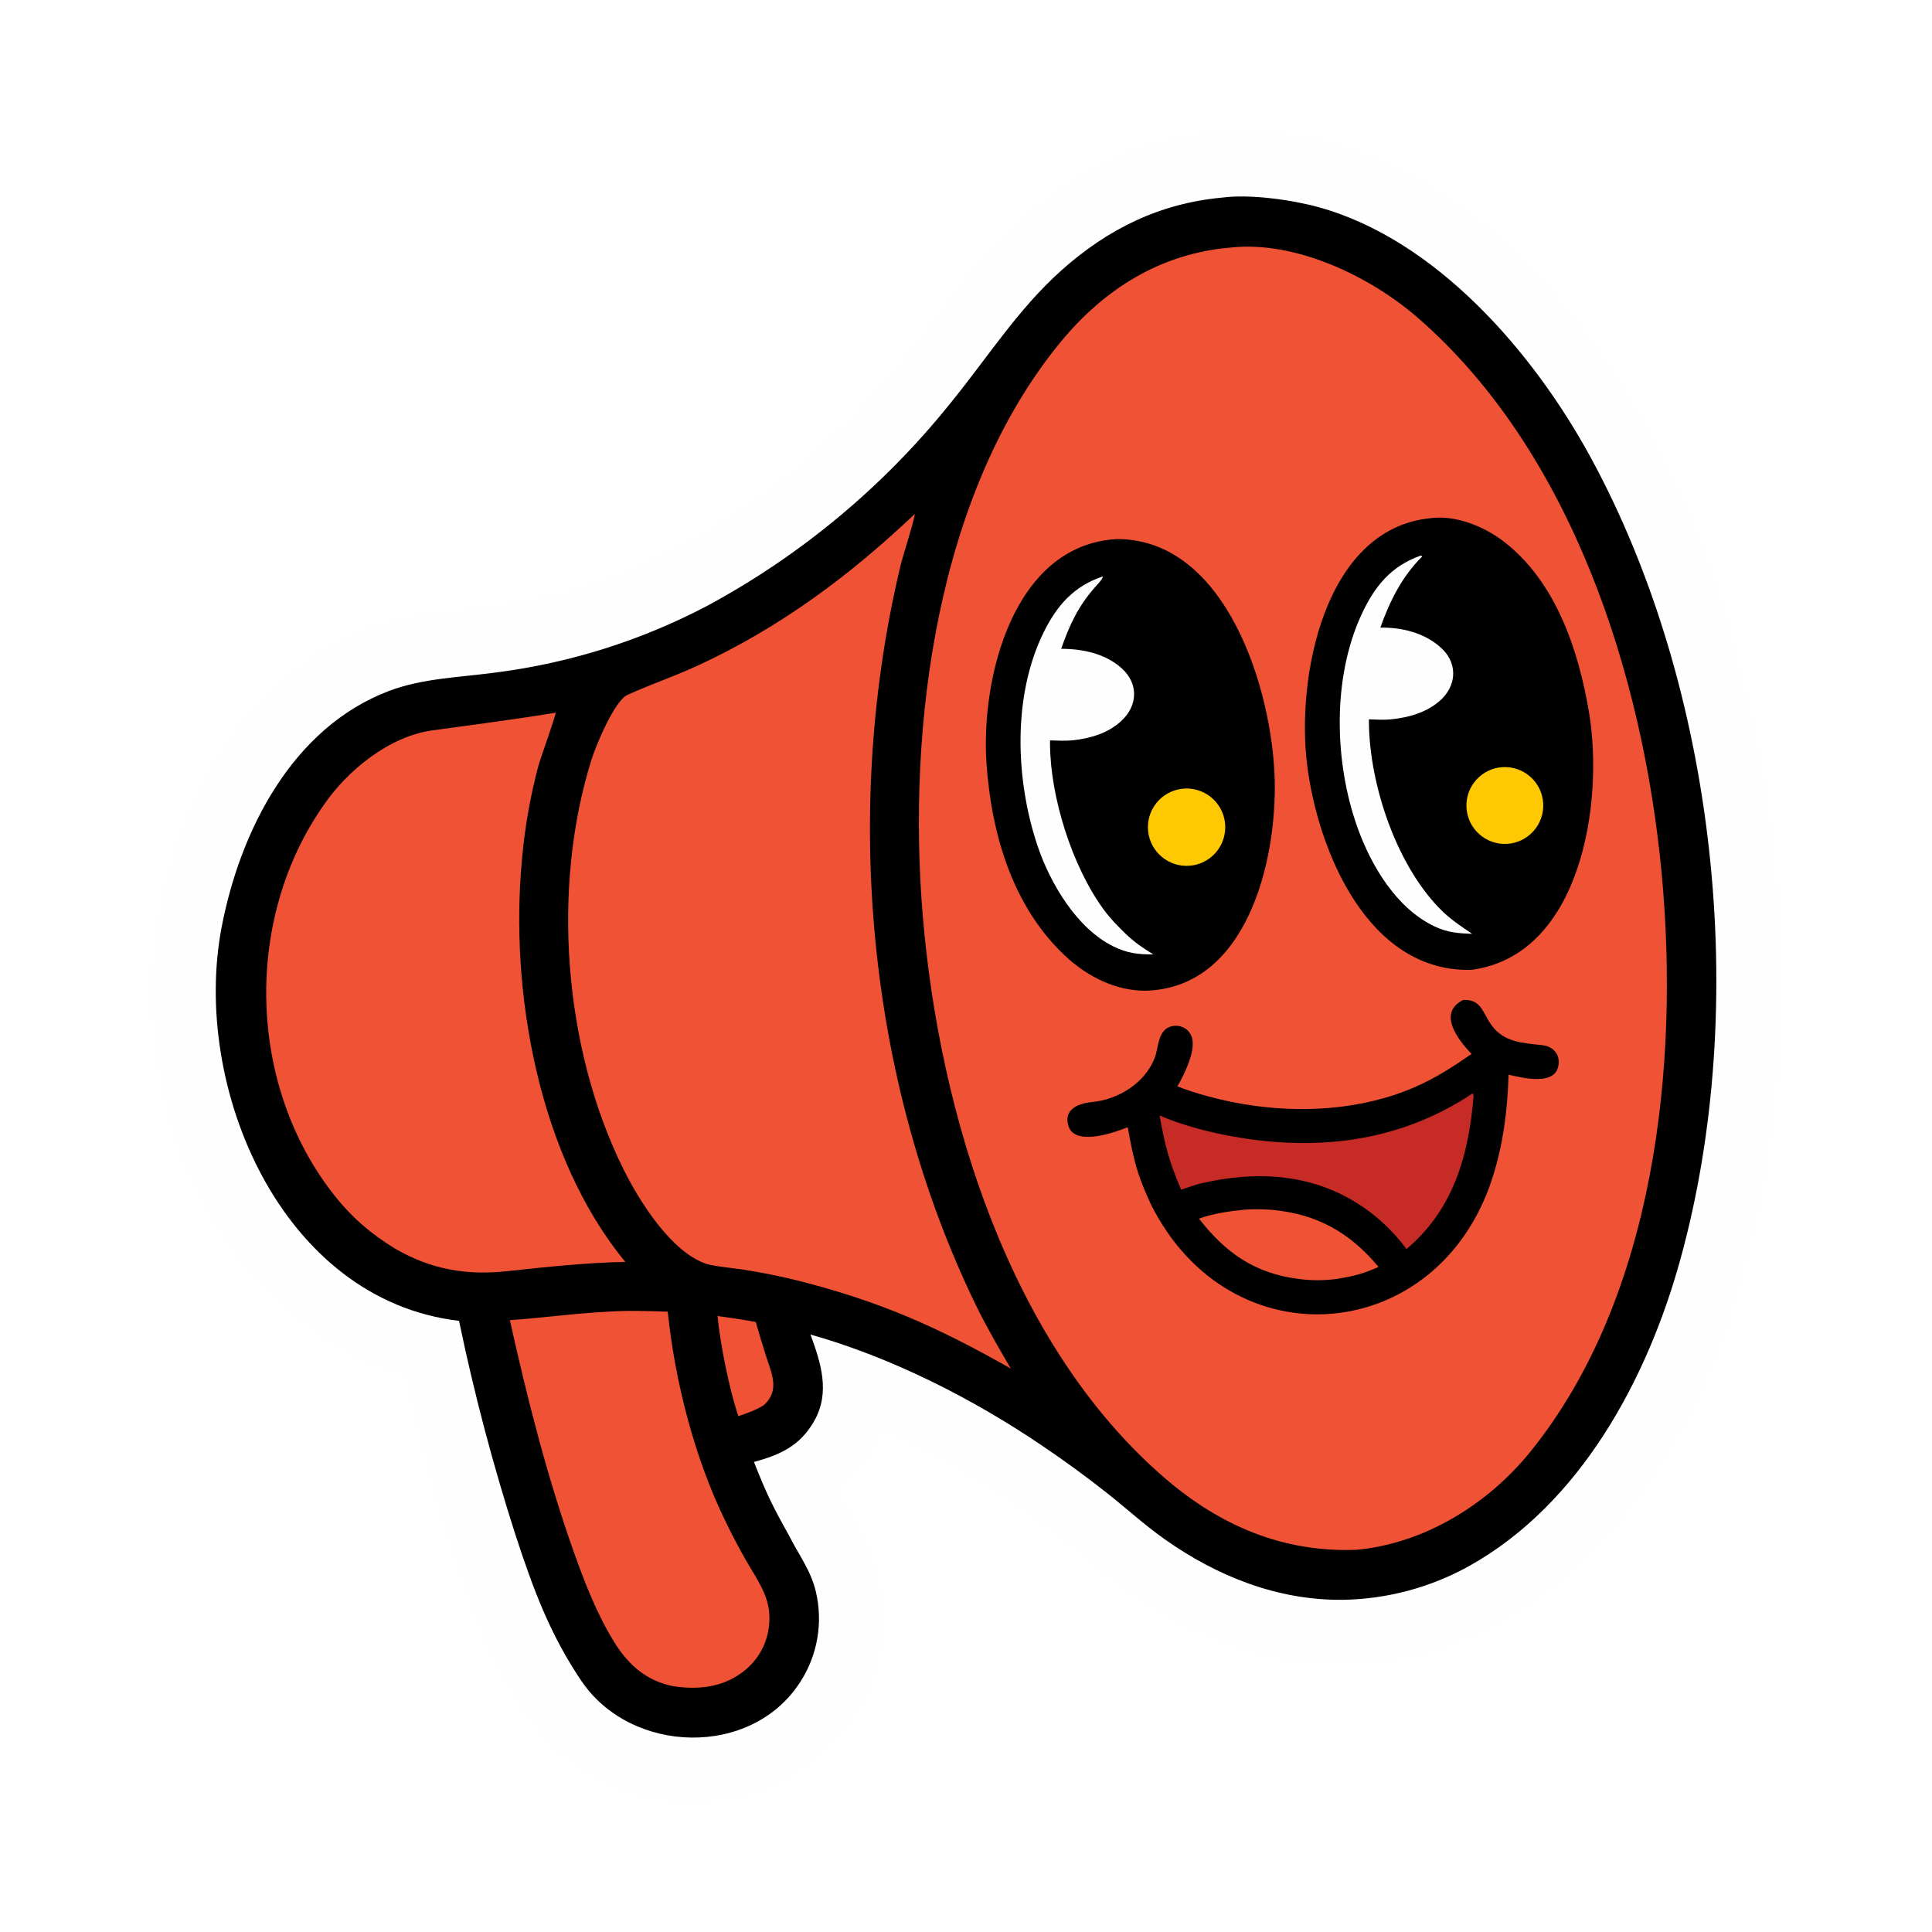
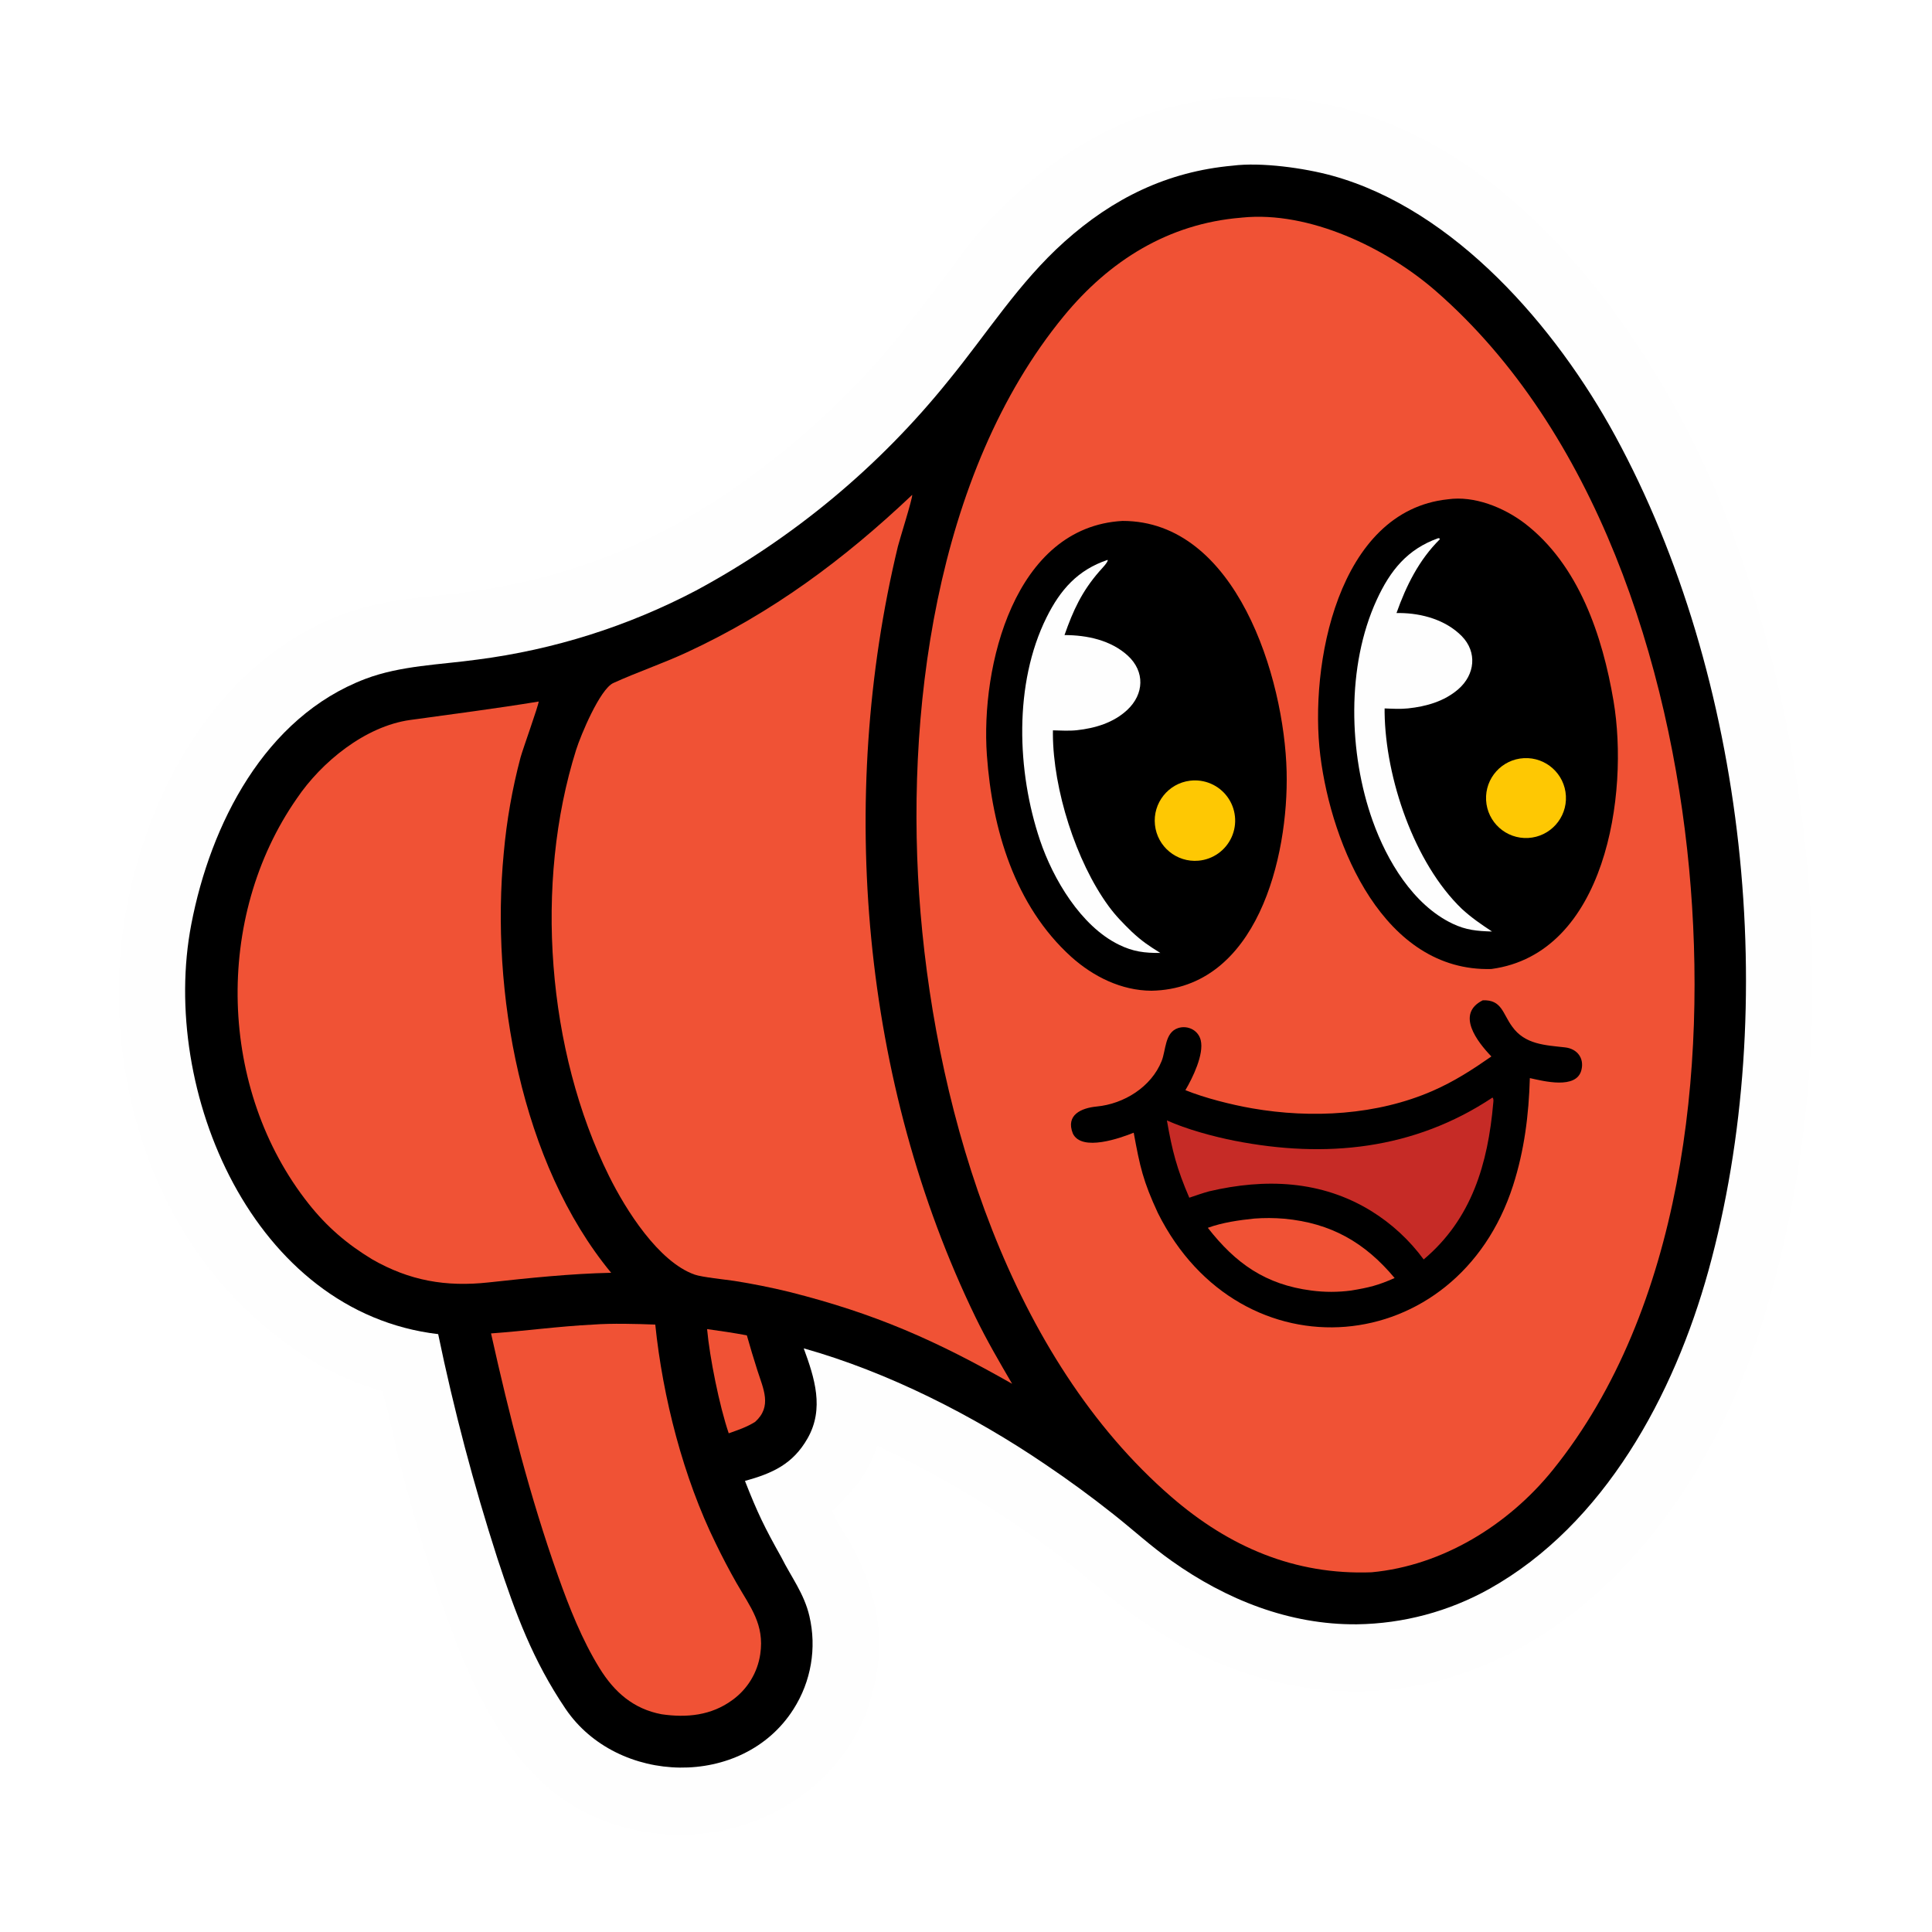
- <svg xmlns="http://www.w3.org/2000/svg" version="1.1" style="display: block;" viewBox="0 0 2048 2048" width="1024" height="1024" preserveAspectRatio="none">
+ <svg xmlns="http://www.w3.org/2000/svg" version="1.1" style="display: block;" viewBox="40.06 40.56 1968.89 1968.89" width="1024" height="1024">
  <path transform="translate(0,0)" fill="rgb(254,254,254)" d="M 1299.59 139.44 C 1358.43 136.813 1417.04 148.275 1470.55 172.874 C 1628.79 244.05 1747.92 426.001 1806.16 584.952 C 1898.99 839.431 1917.13 1133.72 1834.49 1393.34 C 1787.89 1539.72 1690 1685.41 1541.7 1741.95 C 1424.14 1786.77 1303.1 1761.21 1201.66 1691.03 C 1168.99 1668.43 1141.4 1641.64 1109.63 1618.5 C 1054.63 1577.93 995.777 1542.85 933.924 1513.78 C 925.236 1542.67 908.999 1560.32 887.995 1580.46 C 893.673 1593.47 905.248 1609.31 912.111 1623.37 C 939.725 1679.93 943.415 1726.84 923.071 1785.76 C 920.543 1791.75 917.824 1797.65 914.918 1803.46 C 891.558 1849.34 848.065 1884.29 799.276 1899.95 C 745.051 1917.39 686.135 1912.77 635.3 1887.07 C 554.145 1845.18 515.394 1747.61 487.567 1666.25 C 472.718 1622.67 459.563 1578.52 448.134 1533.92 C 442.379 1511.85 436.468 1479.67 429.901 1459.54 L 429.383 1457.98 C 381.743 1445.19 340.409 1419.22 303.577 1386.85 C 213.779 1307.9 167.855 1194.12 161.585 1075.55 C 153.186 916.76 233.533 721.71 393.532 665.077 C 433.498 650.93 470.088 649.942 511.349 644.603 C 593.506 633.973 668.422 610.071 740.293 568.568 C 819.802 522.655 900.127 453.477 957.446 381.562 C 972.902 362.036 988.17 342.362 1003.25 322.543 C 1015.84 305.713 1030.52 284.815 1044.7 269.422 C 1113.85 194.32 1196.65 145.339 1299.59 139.44 z" />
  <path transform="translate(0,0)" fill="rgb(0,0,0)" d="M 1296.03 209.405 C 1325.31 205.639 1369.41 211.801 1397.66 219.592 C 1522.65 254.07 1625.76 373.897 1686.09 484.705 C 1819.86 730.392 1855.71 1065.97 1781.1 1335.6 C 1746.05 1462.27 1675.16 1594.1 1557.84 1659.78 C 1516.5 1682.87 1470.04 1695.28 1422.69 1695.88 C 1354 1696.46 1289.66 1670.71 1234.19 1631.35 C 1212.57 1616.01 1194.98 1599.7 1174.43 1583.47 C 1152.13 1565.79 1129.15 1548.97 1105.56 1533.06 C 1032.06 1483.05 944.872 1438.76 859.147 1414.66 C 870.177 1444.77 880.32 1476.11 863.033 1506.42 C 848.048 1532.7 827.26 1542.03 799.247 1549.76 C 812.24 1582.83 818.991 1596.63 836.307 1627.56 C 846.307 1647.58 859.594 1664.59 864.905 1687.49 C 872.516 1719.99 866.68 1754.18 848.72 1782.32 C 797.167 1863.71 669.075 1859.99 616.28 1781.82 C 582.983 1732.52 565.488 1685.06 546.908 1628.54 C 522.75 1553.55 502.619 1477.31 486.601 1400.16 C 297.887 1378.03 202.491 1151.88 234.98 982.626 C 254.532 880.766 309.729 771.395 412.339 732.437 C 448.443 718.73 488.737 718.002 526.693 712.723 C 604.473 702.683 679.844 678.876 749.278 642.415 C 848.626 588.917 936.233 516.034 1006.92 428.079 C 1046.15 380.154 1078.34 328.54 1124.7 286.991 C 1174.2 242.632 1229.43 215.483 1296.03 209.405 z" />
  <path transform="translate(0,0)" fill="rgb(240,82,53)" d="M 1304.72 262.416 L 1305.95 262.282 C 1374.24 255.409 1452.72 293.034 1503.46 337.297 C 1666.25 479.298 1741.83 716.573 1761.45 925.973 C 1780.42 1128.55 1754.43 1374.98 1622.6 1538.48 C 1577.27 1594.69 1509.98 1636.19 1437.8 1642.87 C 1359.37 1645.79 1292.63 1616.95 1233.91 1566.14 C 1070.02 1424.35 995.771 1180.45 978.186 970.962 C 961.425 771.285 992.498 522.856 1124.21 362.652 C 1170.61 306.22 1230.74 268.461 1304.72 262.416 z" />
  <path transform="translate(0,0)" fill="rgb(0,0,0)" d="M 1184.01 571.43 C 1299.87 571.323 1348.92 731.114 1351.25 826.906 C 1353.37 913.919 1321.28 1048.19 1213.5 1050.21 C 1182.8 1050.02 1154.41 1035.91 1131.85 1015.75 C 1074.1 963.595 1051.13 885.241 1045.79 810.165 C 1039.34 719.57 1073.74 577.536 1184.01 571.43 z" />
  <path transform="translate(0,0)" fill="rgb(254,254,254)" d="M 1168.75 611.159 L 1168.89 611.272 C 1169.49 613.333 1162.41 620.535 1160.41 622.819 C 1142.67 643.159 1133.66 662.632 1124.9 687.758 C 1147.72 687.791 1172.01 692.841 1189.42 708.745 C 1206.99 724.933 1206.09 747.936 1188.84 764.04 C 1174.81 777.142 1156.15 782.676 1137.44 784.722 C 1129.81 785.556 1120.86 785.04 1113.1 784.846 C 1113.06 786.176 1113.05 787.507 1113.06 788.838 C 1113.37 844.917 1136.47 918.289 1169.67 963.769 C 1177.12 973.968 1184.53 981.386 1193.45 990.106 C 1204.11 999.949 1210.11 1003.94 1222.55 1011.7 C 1206.39 1011.83 1194.84 1010.41 1180.21 1003.24 C 1141.56 984.316 1113.21 936.302 1099.93 896.89 C 1076.26 826.622 1073.11 737.241 1106.53 669.875 C 1120.67 641.373 1138.5 621.326 1168.75 611.159 z" />
  <path transform="translate(0,0)" fill="rgb(254,200,3)" d="M 1252.77 836.177 C 1267.47 834.348 1282.02 840.597 1290.81 852.522 C 1299.61 864.447 1301.28 880.19 1295.19 893.699 C 1289.1 907.208 1276.2 916.378 1261.44 917.684 C 1239.17 919.655 1219.43 903.42 1217.07 881.191 C 1214.7 858.961 1230.58 838.936 1252.77 836.177 z" />
  <path transform="translate(0,0)" fill="rgb(0,0,0)" d="M 1515.58 549.388 C 1542.5 545.558 1572.18 557.583 1593.48 573.594 C 1649.08 616.027 1673.22 688.782 1684.4 754.93 C 1700.42 849.758 1676.47 1012.4 1559.88 1028.07 C 1450.59 1031.11 1397.08 902.712 1385.59 810.609 C 1374.14 718.785 1403.15 561.206 1515.58 549.388 z" />
  <path transform="translate(0,0)" fill="rgb(254,254,254)" d="M 1505.72 589.035 L 1506.89 589.143 L 1507.42 590.099 C 1486.16 611.06 1473.06 637.555 1463.23 665.275 C 1464.32 665.27 1465.4 665.273 1466.49 665.286 C 1489.17 665.509 1513.26 672.225 1529.65 688.744 C 1545.75 705.137 1543.22 728.109 1526.29 742.853 C 1511.97 755.333 1493.51 760.528 1474.96 762.485 C 1467.19 763.305 1458.96 762.812 1451.12 762.509 C 1451.09 763.882 1451.09 765.256 1451.11 766.629 C 1451.96 833.5 1481.27 920.125 1529.8 966.774 C 1539.99 976.098 1549.2 982.307 1560.56 989.866 C 1545.38 989.399 1534.17 988.493 1520.25 981.832 C 1480.15 962.64 1453.43 917.64 1438.97 877.159 C 1414.34 808.146 1412.14 719.157 1443.02 651.95 C 1456.9 621.742 1474.32 600.243 1505.72 589.035 z" />
  <path transform="translate(0,0)" fill="rgb(254,200,3)" d="M 1593.07 813.195 C 1615.51 812.023 1634.65 829.238 1635.86 851.669 C 1637.07 874.101 1619.89 893.278 1597.46 894.528 C 1574.98 895.782 1555.74 878.549 1554.53 856.062 C 1553.32 833.574 1570.58 814.37 1593.07 813.195 z" />
  <path transform="translate(0,0)" fill="rgb(0,0,0)" d="M 1551.12 1059.98 C 1570.59 1059.12 1571.44 1073.66 1581.04 1086.64 C 1594.04 1105.07 1614.75 1105.65 1635.03 1107.95 C 1647.33 1109.34 1654.78 1118.87 1651.63 1131.16 C 1646.53 1151.06 1612.92 1142.27 1599.12 1139.24 C 1598.05 1176.77 1593.51 1212.91 1582.02 1248.67 C 1525.01 1426.12 1304.53 1445.83 1220.02 1276.67 C 1204.98 1244.18 1201.82 1229.85 1195.42 1194.89 C 1182.49 1200.09 1142.46 1214.68 1133.39 1195.72 C 1125.84 1176.74 1142.08 1169.7 1157.68 1168.21 C 1185.54 1165.55 1213.29 1148.26 1223.85 1121.94 C 1228.34 1110.75 1226.98 1092.84 1240.57 1088.29 C 1245.57 1086.64 1251.03 1087.19 1255.6 1089.79 C 1259.67 1092.13 1262.6 1096.04 1263.7 1100.6 C 1267.28 1114.99 1255.3 1139.35 1248.09 1151.54 C 1267.82 1159.53 1294.91 1166.38 1316.15 1170.07 C 1376.66 1180.61 1443.36 1177.05 1500.05 1152.27 C 1522.18 1142.6 1540.36 1130.78 1559.92 1117.2 C 1545.56 1102.25 1523.36 1073.81 1551.12 1059.98 z" />
  <path transform="translate(0,0)" fill="rgb(198,43,38)" d="M 1561.07 1159.06 C 1562.45 1160.56 1561.98 1162.85 1561.82 1164.7 C 1556.39 1226.43 1540 1282.74 1490.93 1324.06 C 1476.51 1304.42 1458.46 1287.73 1437.76 1274.87 C 1386.69 1243.29 1329.17 1241.28 1272.26 1254.64 C 1265.66 1256.43 1258.59 1258.95 1252.06 1261.14 C 1239.41 1231.74 1234.61 1213.34 1229.25 1182.38 C 1248.96 1191.33 1276.97 1198.92 1297.99 1203.05 C 1391.01 1221.34 1480.97 1212.3 1561.07 1159.06 z" />
  <path transform="translate(0,0)" fill="rgb(240,82,53)" d="M 1318.33 1282.39 C 1328.5 1281.63 1338.7 1281.68 1348.86 1282.55 C 1396.52 1286.97 1431.15 1306.84 1461.31 1342.99 C 1444.29 1350.56 1435.09 1352.72 1416.99 1355.74 C 1403.59 1357.52 1390 1357.52 1376.6 1355.75 C 1329.69 1349.73 1299.19 1328.04 1270.95 1291.81 C 1285.84 1286.4 1302.65 1284 1318.33 1282.39 z" />
  <path transform="translate(0,0)" fill="rgb(240,82,53)" d="M 969.655 544.869 C 970.217 548.188 956.668 590.929 955.106 597.409 C 893.085 854.693 918.324 1144.13 1034.24 1383.01 C 1045.6 1406.41 1058.38 1428.28 1071.5 1450.77 C 993.572 1406.47 932.33 1379.33 844.426 1357.14 C 825.899 1352.63 807.192 1348.89 788.354 1345.92 C 779.225 1344.55 755.387 1342.12 748.018 1339.52 C 711.01 1326.48 677.663 1273.27 660.716 1239.06 C 597.408 1111.29 584.335 940.807 627.2 804.658 C 631.781 790.105 651.395 742.862 665.101 736.618 C 689.632 725.441 714.715 717.067 739.908 705.414 C 826.902 665.174 900.246 610.635 969.655 544.869 z" />
  <path transform="translate(0,0)" fill="rgb(240,82,53)" d="M 589.027 755.493 C 588.827 759.653 572.953 803.674 570.506 812.578 C 562.083 844.405 556.376 876.888 553.447 909.68 C 539.862 1050.39 570.773 1226.02 662.875 1337.65 C 621.799 1338.49 578.907 1343.01 537.974 1347.47 C 494.51 1352.21 457.425 1345.78 419.295 1323.91 C 393.689 1308.4 373.268 1290.87 354.611 1267.34 C 262.545 1151.21 257.962 975.609 342.617 854.188 C 367.59 817.21 412.152 780.662 458.035 774.286 C 501.353 768.267 545.112 762.701 589.027 755.493 z" />
  <path transform="translate(0,0)" fill="rgb(240,82,53)" d="M 644.565 1390.43 C 663.342 1389.01 689.094 1389.72 707.847 1390.43 C 715.469 1464.69 736.447 1546.38 769.462 1613.46 C 776.068 1627.13 783.125 1640.58 790.623 1653.78 C 804.806 1678.53 819.274 1695.92 814.845 1726.22 C 812.097 1745.07 801.809 1762 786.34 1773.12 C 764.907 1788.83 739.864 1791.3 714.251 1787.54 C 685.656 1782.15 666.164 1765.07 651.054 1740.61 C 633.158 1711.64 620.128 1678.6 608.76 1646.6 C 580.11 1565.97 559.047 1482.9 540.473 1399.44 C 575.311 1396.95 608.967 1392.22 644.565 1390.43 z" />
  <path transform="translate(0,0)" fill="rgb(240,82,53)" d="M 760.653 1395.03 C 774.628 1396.95 787.328 1398.83 801.179 1401.41 C 804.607 1413.54 807.995 1424.85 811.845 1436.91 C 818.006 1456.19 827.129 1473.89 809.553 1489.62 C 800.812 1495.03 792.349 1497.83 782.703 1501.23 C 773.192 1473.35 763.273 1424.05 760.653 1395.03 z" />
</svg>
